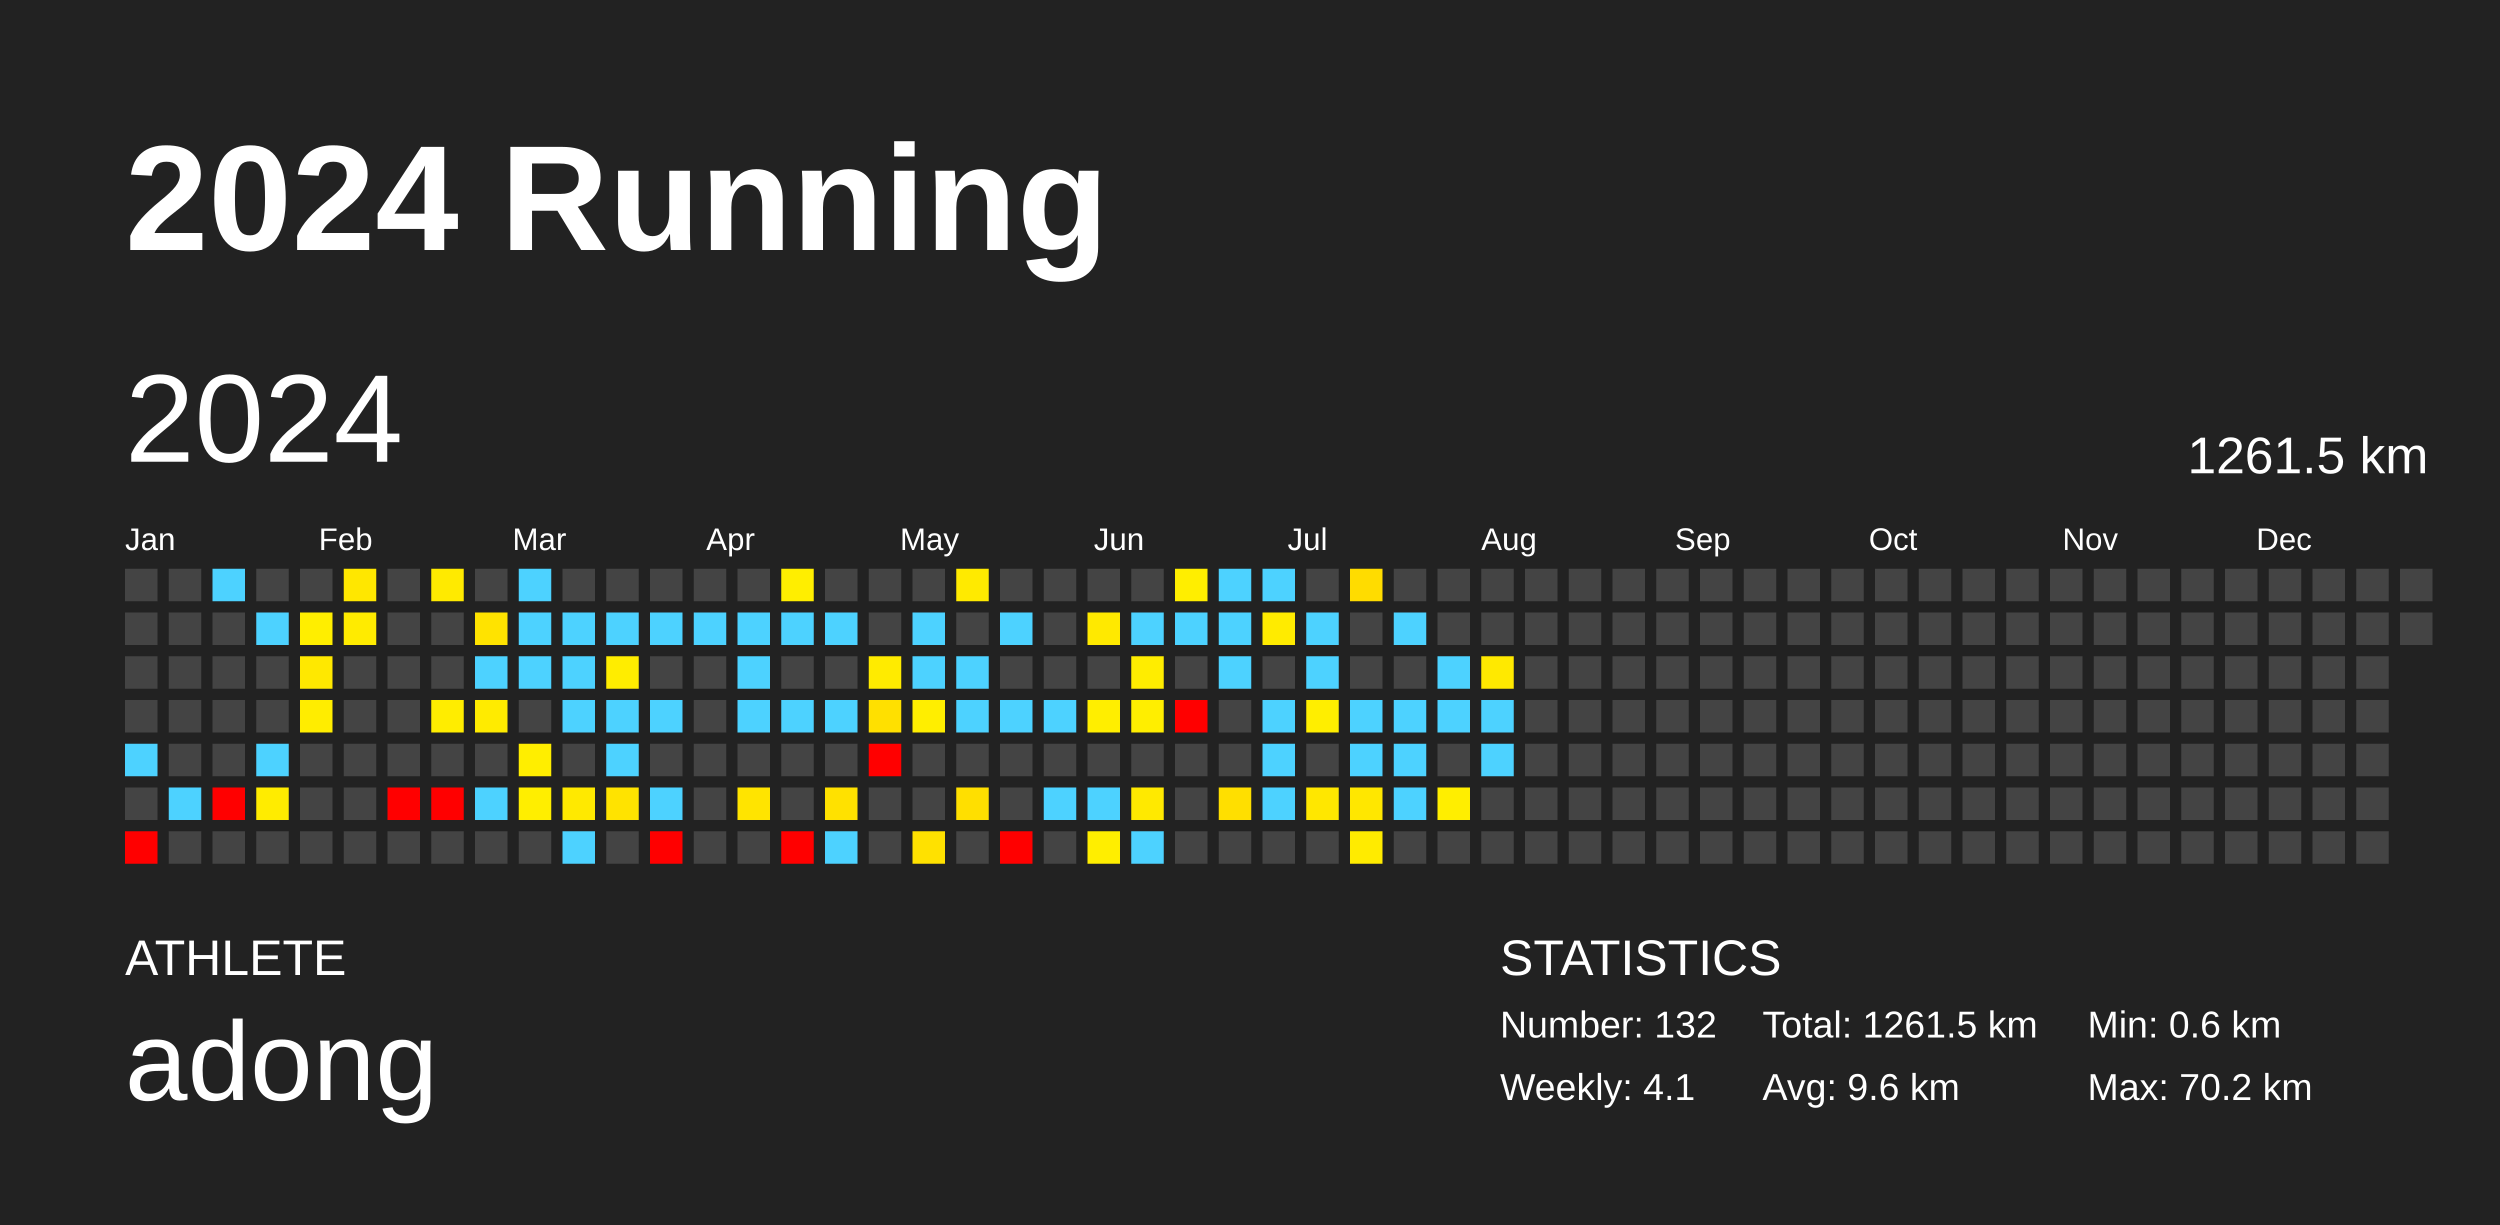
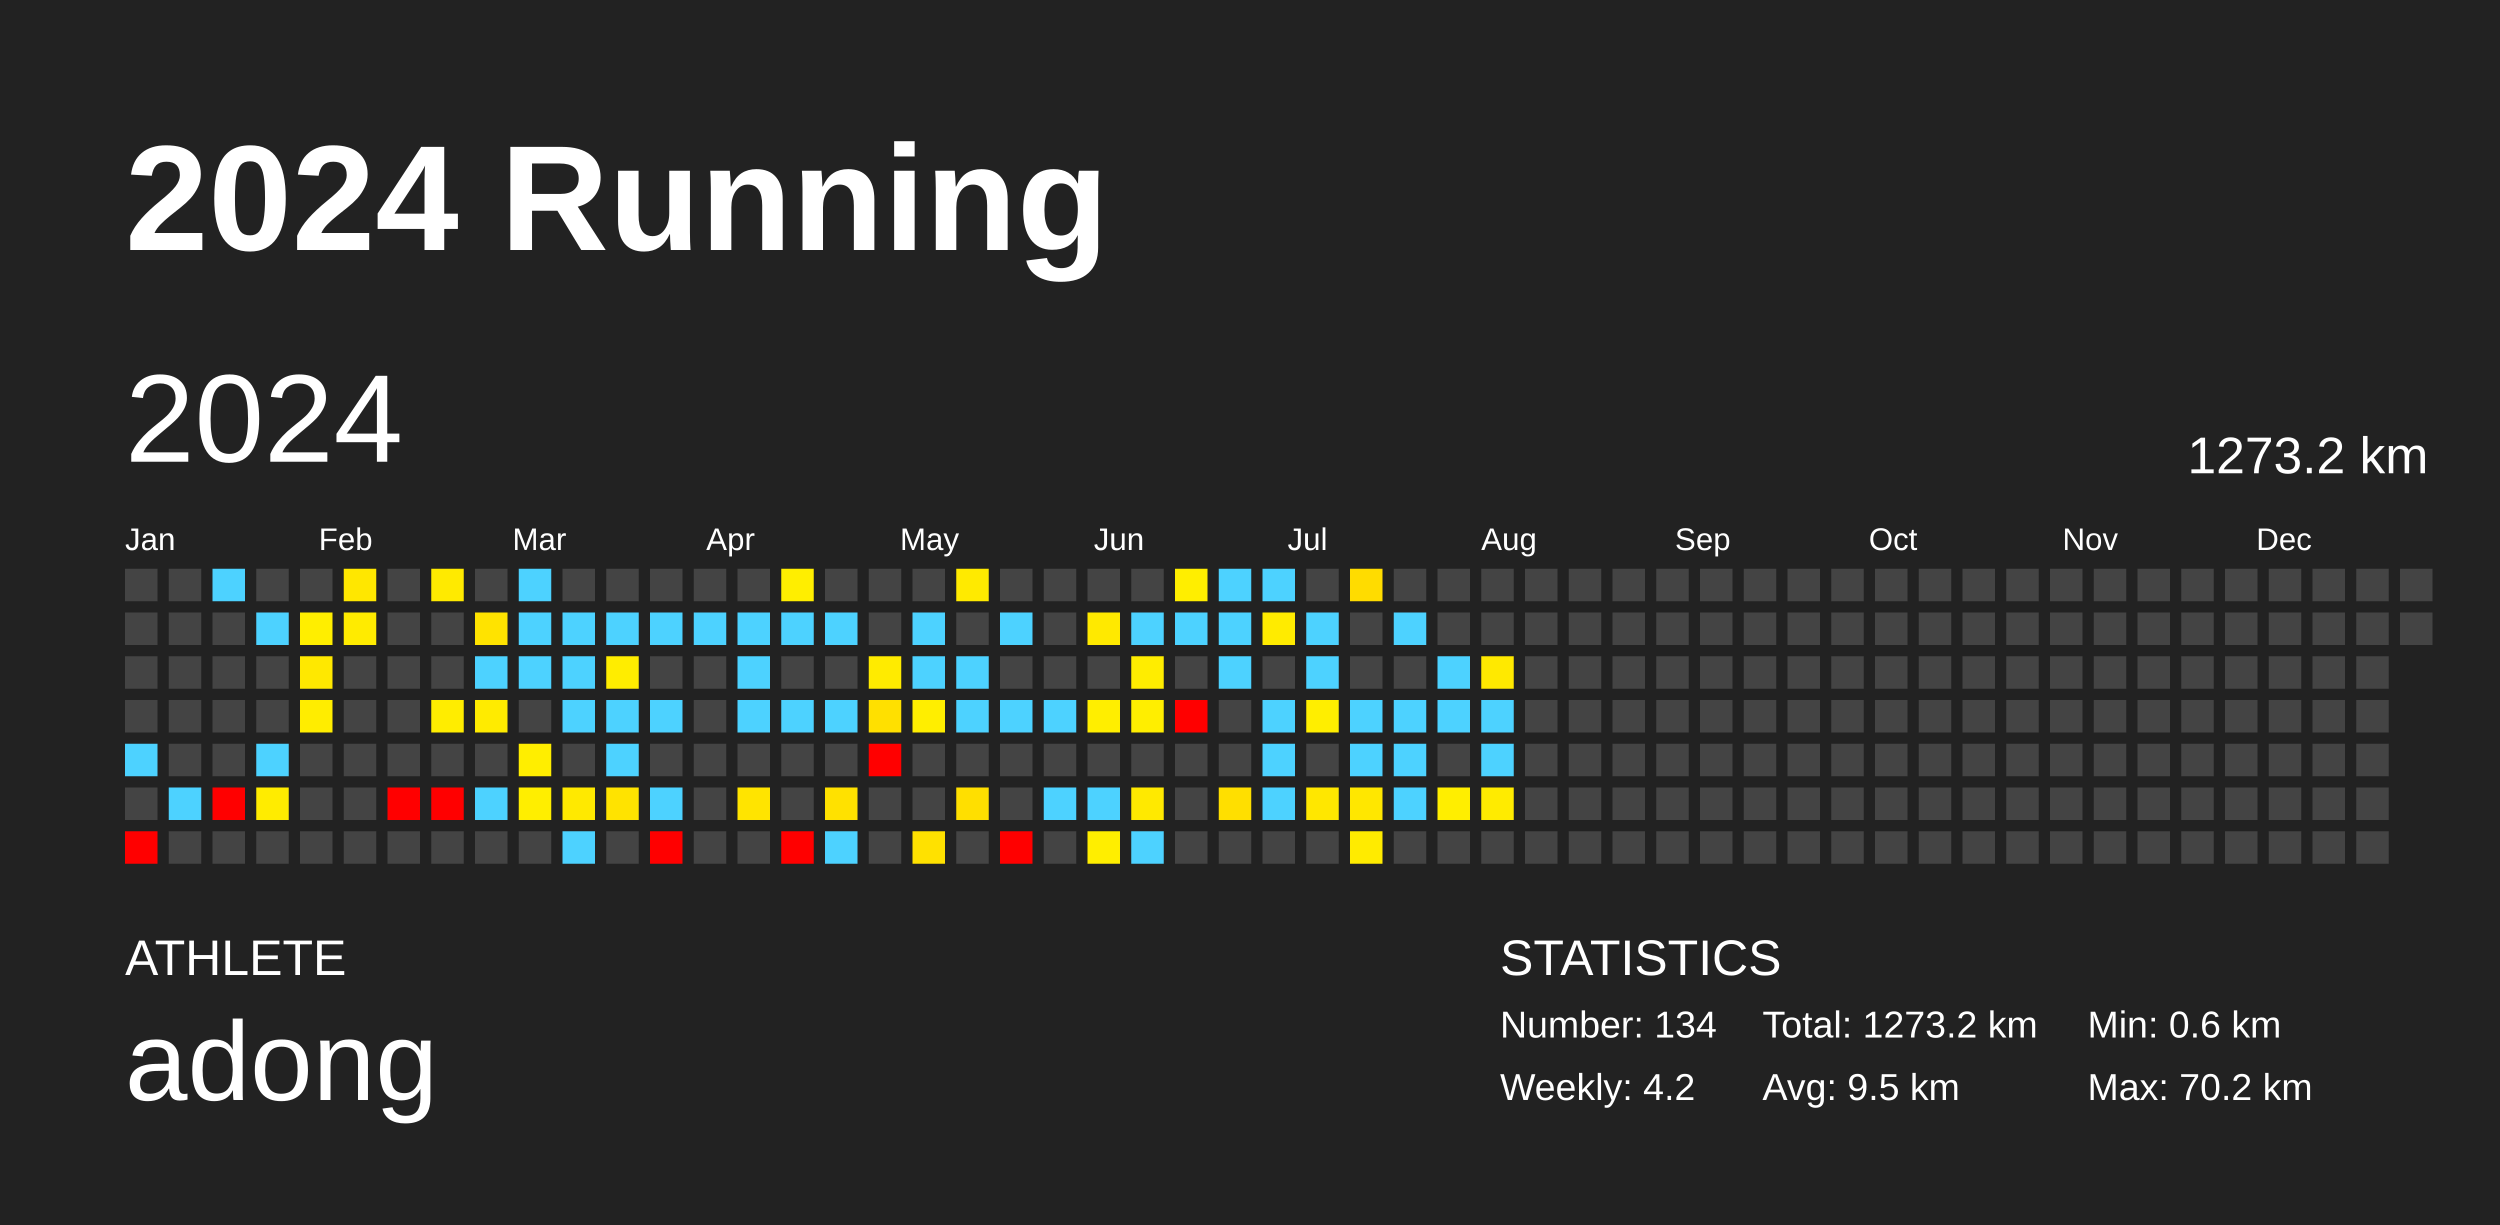
<svg xmlns="http://www.w3.org/2000/svg" baseProfile="full" height="98mm" version="1.1" viewBox="0,0,200,98" width="200mm">
  <defs />
  <rect fill="#222222" height="98" width="200" x="0" y="0" />
  <text fill="#FFFFFF" style="font-size:12px; font-family:Arial; font-weight:bold;" x="10" y="20">2024 Running</text>
  <text fill="#FFFFFF" style="font-size:4px; font-family:Arial" x="10" y="78">ATHLETE</text>
  <text fill="#FFFFFF" style="font-size:9px; font-family:Arial" x="10" y="88">adong</text>
  <text fill="#FFFFFF" style="font-size:4px; font-family:Arial" x="120" y="78">STATISTICS</text>
-   <text fill="#FFFFFF" style="font-size:3px; font-family:Arial" x="120" y="83">Number: 132</text>
-   <text fill="#FFFFFF" style="font-size:3px; font-family:Arial" x="120" y="88">Weekly: 4.1</text>
-   <text fill="#FFFFFF" style="font-size:3px; font-family:Arial" x="141" y="83">Total: 1261.5 km</text>
-   <text fill="#FFFFFF" style="font-size:3px; font-family:Arial" x="141" y="88">Avg: 9.6 km</text>
+   <text fill="#FFFFFF" style="font-size:3px; font-family:Arial" x="120" y="83">Number: 134</text>
+   <text fill="#FFFFFF" style="font-size:3px; font-family:Arial" x="120" y="88">Weekly: 4.2</text>
+   <text fill="#FFFFFF" style="font-size:3px; font-family:Arial" x="141" y="83">Total: 1273.2 km</text>
+   <text fill="#FFFFFF" style="font-size:3px; font-family:Arial" x="141" y="88">Avg: 9.5 km</text>
  <text fill="#FFFFFF" style="font-size:3px; font-family:Arial" x="167" y="83">Min: 0.6 km</text>
  <text fill="#FFFFFF" style="font-size:3px; font-family:Arial" x="167" y="88">Max: 70.2 km</text>
  <text dominant-baseline="hanging" fill="#FFFFFF" style="font-size:10.0px; font-family:Arial;" x="10" y="30">2024</text>
-   <text dominant-baseline="hanging" fill="#FFFFFF" style="font-size:4.125px; font-family:Arial;" x="175" y="35">1261.5 km</text>
+   <text dominant-baseline="hanging" fill="#FFFFFF" style="font-size:4.125px; font-family:Arial;" x="175" y="35">1273.2 km</text>
  <text fill="#FFFFFF" style="font-size:2.5px; font-family:Arial" x="10.0" y="44">Jan</text>
  <text fill="#FFFFFF" style="font-size:2.5px; font-family:Arial" x="25.5" y="44">Feb</text>
  <text fill="#FFFFFF" style="font-size:2.5px; font-family:Arial" x="41.0" y="44">Mar</text>
  <text fill="#FFFFFF" style="font-size:2.5px; font-family:Arial" x="56.5" y="44">Apr</text>
  <text fill="#FFFFFF" style="font-size:2.5px; font-family:Arial" x="72.0" y="44">May</text>
  <text fill="#FFFFFF" style="font-size:2.5px; font-family:Arial" x="87.5" y="44">Jun</text>
  <text fill="#FFFFFF" style="font-size:2.5px; font-family:Arial" x="103.0" y="44">Jul</text>
  <text fill="#FFFFFF" style="font-size:2.5px; font-family:Arial" x="118.5" y="44">Aug</text>
  <text fill="#FFFFFF" style="font-size:2.5px; font-family:Arial" x="134.0" y="44">Sep</text>
  <text fill="#FFFFFF" style="font-size:2.5px; font-family:Arial" x="149.5" y="44">Oct</text>
  <text fill="#FFFFFF" style="font-size:2.5px; font-family:Arial" x="165.0" y="44">Nov</text>
  <text fill="#FFFFFF" style="font-size:2.5px; font-family:Arial" x="180.5" y="44">Dec</text>
  <rect fill="#444444" height="2.6" width="2.6" x="10.0" y="45.5" />
  <rect fill="#444444" height="2.6" width="2.6" x="10.0" y="49.0" />
  <rect fill="#444444" height="2.6" width="2.6" x="10.0" y="52.5" />
  <rect fill="#444444" height="2.6" width="2.6" x="10.0" y="56.0" />
  <rect fill="#4dd2ff" height="2.6" width="2.6" x="10.0" y="59.5" />
  <rect fill="#444444" height="2.6" width="2.6" x="10.0" y="63.0" />
  <rect fill="red" height="2.6" width="2.6" x="10.0" y="66.5" />
  <rect fill="#444444" height="2.6" width="2.6" x="13.5" y="45.5" />
  <rect fill="#444444" height="2.6" width="2.6" x="13.5" y="49.0" />
  <rect fill="#444444" height="2.6" width="2.6" x="13.5" y="52.5" />
  <rect fill="#444444" height="2.6" width="2.6" x="13.5" y="56.0" />
  <rect fill="#444444" height="2.6" width="2.6" x="13.5" y="59.5" />
  <rect fill="#4dd2ff" height="2.6" width="2.6" x="13.5" y="63.0" />
  <rect fill="#444444" height="2.6" width="2.6" x="13.5" y="66.5" />
  <rect fill="#4dd2ff" height="2.6" width="2.6" x="17.0" y="45.5" />
  <rect fill="#444444" height="2.6" width="2.6" x="17.0" y="49.0" />
  <rect fill="#444444" height="2.6" width="2.6" x="17.0" y="52.5" />
  <rect fill="#444444" height="2.6" width="2.6" x="17.0" y="56.0" />
  <rect fill="#444444" height="2.6" width="2.6" x="17.0" y="59.5" />
  <rect fill="red" height="2.6" width="2.6" x="17.0" y="63.0" />
  <rect fill="#444444" height="2.6" width="2.6" x="17.0" y="66.5" />
  <rect fill="#444444" height="2.6" width="2.6" x="20.5" y="45.5" />
  <rect fill="#4dd2ff" height="2.6" width="2.6" x="20.5" y="49.0" />
  <rect fill="#444444" height="2.6" width="2.6" x="20.5" y="52.5" />
  <rect fill="#444444" height="2.6" width="2.6" x="20.5" y="56.0" />
  <rect fill="#4dd2ff" height="2.6" width="2.6" x="20.5" y="59.5" />
  <rect fill="#ffec00" height="2.6" width="2.6" x="20.5" y="63.0" />
  <rect fill="#444444" height="2.6" width="2.6" x="20.5" y="66.5" />
  <rect fill="#444444" height="2.6" width="2.6" x="24.0" y="45.5" />
  <rect fill="#ffee00" height="2.6" width="2.6" x="24.0" y="49.0" />
  <rect fill="#ffe800" height="2.6" width="2.6" x="24.0" y="52.5" />
  <rect fill="#ffed00" height="2.6" width="2.6" x="24.0" y="56.0" />
  <rect fill="#444444" height="2.6" width="2.6" x="24.0" y="59.5" />
  <rect fill="#444444" height="2.6" width="2.6" x="24.0" y="63.0" />
  <rect fill="#444444" height="2.6" width="2.6" x="24.0" y="66.5" />
  <rect fill="#ffe700" height="2.6" width="2.6" x="27.5" y="45.5" />
  <rect fill="#ffeb00" height="2.6" width="2.6" x="27.5" y="49.0" />
  <rect fill="#444444" height="2.6" width="2.6" x="27.5" y="52.5" />
  <rect fill="#444444" height="2.6" width="2.6" x="27.5" y="56.0" />
  <rect fill="#444444" height="2.6" width="2.6" x="27.5" y="59.5" />
  <rect fill="#444444" height="2.6" width="2.6" x="27.5" y="63.0" />
  <rect fill="#444444" height="2.6" width="2.6" x="27.5" y="66.5" />
  <rect fill="#444444" height="2.6" width="2.6" x="31.0" y="45.5" />
  <rect fill="#444444" height="2.6" width="2.6" x="31.0" y="49.0" />
  <rect fill="#444444" height="2.6" width="2.6" x="31.0" y="52.5" />
  <rect fill="#444444" height="2.6" width="2.6" x="31.0" y="56.0" />
  <rect fill="#444444" height="2.6" width="2.6" x="31.0" y="59.5" />
  <rect fill="red" height="2.6" width="2.6" x="31.0" y="63.0" />
  <rect fill="#444444" height="2.6" width="2.6" x="31.0" y="66.5" />
  <rect fill="#ffea00" height="2.6" width="2.6" x="34.5" y="45.5" />
  <rect fill="#444444" height="2.6" width="2.6" x="34.5" y="49.0" />
  <rect fill="#444444" height="2.6" width="2.6" x="34.5" y="52.5" />
  <rect fill="#ffed00" height="2.6" width="2.6" x="34.5" y="56.0" />
  <rect fill="#444444" height="2.6" width="2.6" x="34.5" y="59.5" />
  <rect fill="red" height="2.6" width="2.6" x="34.5" y="63.0" />
  <rect fill="#444444" height="2.6" width="2.6" x="34.5" y="66.5" />
  <rect fill="#444444" height="2.6" width="2.6" x="38.0" y="45.5" />
  <rect fill="#ffe300" height="2.6" width="2.6" x="38.0" y="49.0" />
  <rect fill="#4dd2ff" height="2.6" width="2.6" x="38.0" y="52.5" />
  <rect fill="#ffeb00" height="2.6" width="2.6" x="38.0" y="56.0" />
  <rect fill="#444444" height="2.6" width="2.6" x="38.0" y="59.5" />
  <rect fill="#4dd2ff" height="2.6" width="2.6" x="38.0" y="63.0" />
  <rect fill="#444444" height="2.6" width="2.6" x="38.0" y="66.5" />
  <rect fill="#4dd2ff" height="2.6" width="2.6" x="41.5" y="45.5" />
  <rect fill="#4dd2ff" height="2.6" width="2.6" x="41.5" y="49.0" />
  <rect fill="#4dd2ff" height="2.6" width="2.6" x="41.5" y="52.5" />
  <rect fill="#444444" height="2.6" width="2.6" x="41.5" y="56.0" />
  <rect fill="#ffee00" height="2.6" width="2.6" x="41.5" y="59.5" />
  <rect fill="#ffee00" height="2.6" width="2.6" x="41.5" y="63.0" />
  <rect fill="#444444" height="2.6" width="2.6" x="41.5" y="66.5" />
  <rect fill="#444444" height="2.6" width="2.6" x="45.0" y="45.5" />
  <rect fill="#4dd2ff" height="2.6" width="2.6" x="45.0" y="49.0" />
  <rect fill="#4dd2ff" height="2.6" width="2.6" x="45.0" y="52.5" />
  <rect fill="#4dd2ff" height="2.6" width="2.6" x="45.0" y="56.0" />
  <rect fill="#444444" height="2.6" width="2.6" x="45.0" y="59.5" />
  <rect fill="#ffe900" height="2.6" width="2.6" x="45.0" y="63.0" />
  <rect fill="#4dd2ff" height="2.6" width="2.6" x="45.0" y="66.5" />
  <rect fill="#444444" height="2.6" width="2.6" x="48.5" y="45.5" />
  <rect fill="#4dd2ff" height="2.6" width="2.6" x="48.5" y="49.0" />
  <rect fill="#ffed00" height="2.6" width="2.6" x="48.5" y="52.5" />
  <rect fill="#4dd2ff" height="2.6" width="2.6" x="48.5" y="56.0" />
  <rect fill="#4dd2ff" height="2.6" width="2.6" x="48.5" y="59.5" />
  <rect fill="#ffe300" height="2.6" width="2.6" x="48.5" y="63.0" />
  <rect fill="#444444" height="2.6" width="2.6" x="48.5" y="66.5" />
  <rect fill="#444444" height="2.6" width="2.6" x="52.0" y="45.5" />
  <rect fill="#4dd2ff" height="2.6" width="2.6" x="52.0" y="49.0" />
  <rect fill="#444444" height="2.6" width="2.6" x="52.0" y="52.5" />
  <rect fill="#4dd2ff" height="2.6" width="2.6" x="52.0" y="56.0" />
  <rect fill="#444444" height="2.6" width="2.6" x="52.0" y="59.5" />
  <rect fill="#4dd2ff" height="2.6" width="2.6" x="52.0" y="63.0" />
  <rect fill="red" height="2.6" width="2.6" x="52.0" y="66.5" />
  <rect fill="#444444" height="2.6" width="2.6" x="55.5" y="45.5" />
  <rect fill="#4dd2ff" height="2.6" width="2.6" x="55.5" y="49.0" />
  <rect fill="#444444" height="2.6" width="2.6" x="55.5" y="52.5" />
  <rect fill="#444444" height="2.6" width="2.6" x="55.5" y="56.0" />
  <rect fill="#444444" height="2.6" width="2.6" x="55.5" y="59.5" />
  <rect fill="#444444" height="2.6" width="2.6" x="55.5" y="63.0" />
  <rect fill="#444444" height="2.6" width="2.6" x="55.5" y="66.5" />
  <rect fill="#444444" height="2.6" width="2.6" x="59.0" y="45.5" />
  <rect fill="#4dd2ff" height="2.6" width="2.6" x="59.0" y="49.0" />
  <rect fill="#4dd2ff" height="2.6" width="2.6" x="59.0" y="52.5" />
  <rect fill="#4dd2ff" height="2.6" width="2.6" x="59.0" y="56.0" />
  <rect fill="#444444" height="2.6" width="2.6" x="59.0" y="59.5" />
  <rect fill="#ffe400" height="2.6" width="2.6" x="59.0" y="63.0" />
  <rect fill="#444444" height="2.6" width="2.6" x="59.0" y="66.5" />
  <rect fill="#ffee00" height="2.6" width="2.6" x="62.5" y="45.5" />
  <rect fill="#4dd2ff" height="2.6" width="2.6" x="62.5" y="49.0" />
  <rect fill="#444444" height="2.6" width="2.6" x="62.5" y="52.5" />
  <rect fill="#4dd2ff" height="2.6" width="2.6" x="62.5" y="56.0" />
  <rect fill="#444444" height="2.6" width="2.6" x="62.5" y="59.5" />
  <rect fill="#444444" height="2.6" width="2.6" x="62.5" y="63.0" />
  <rect fill="red" height="2.6" width="2.6" x="62.5" y="66.5" />
  <rect fill="#444444" height="2.6" width="2.6" x="66.0" y="45.5" />
  <rect fill="#4dd2ff" height="2.6" width="2.6" x="66.0" y="49.0" />
  <rect fill="#444444" height="2.6" width="2.6" x="66.0" y="52.5" />
  <rect fill="#4dd2ff" height="2.6" width="2.6" x="66.0" y="56.0" />
  <rect fill="#444444" height="2.6" width="2.6" x="66.0" y="59.5" />
  <rect fill="#ffe100" height="2.6" width="2.6" x="66.0" y="63.0" />
  <rect fill="#4dd2ff" height="2.6" width="2.6" x="66.0" y="66.5" />
  <rect fill="#444444" height="2.6" width="2.6" x="69.5" y="45.5" />
  <rect fill="#444444" height="2.6" width="2.6" x="69.5" y="49.0" />
  <rect fill="#ffeb00" height="2.6" width="2.6" x="69.5" y="52.5" />
  <rect fill="#ffe000" height="2.6" width="2.6" x="69.5" y="56.0" />
  <rect fill="red" height="2.6" width="2.6" x="69.5" y="59.5" />
  <rect fill="#444444" height="2.6" width="2.6" x="69.5" y="63.0" />
  <rect fill="#444444" height="2.6" width="2.6" x="69.5" y="66.5" />
  <rect fill="#444444" height="2.6" width="2.6" x="73.0" y="45.5" />
  <rect fill="#4dd2ff" height="2.6" width="2.6" x="73.0" y="49.0" />
  <rect fill="#4dd2ff" height="2.6" width="2.6" x="73.0" y="52.5" />
  <rect fill="#ffee00" height="2.6" width="2.6" x="73.0" y="56.0" />
  <rect fill="#444444" height="2.6" width="2.6" x="73.0" y="59.5" />
  <rect fill="#444444" height="2.6" width="2.6" x="73.0" y="63.0" />
  <rect fill="#ffe100" height="2.6" width="2.6" x="73.0" y="66.5" />
  <rect fill="#ffea00" height="2.6" width="2.6" x="76.5" y="45.5" />
  <rect fill="#444444" height="2.6" width="2.6" x="76.5" y="49.0" />
  <rect fill="#4dd2ff" height="2.6" width="2.6" x="76.5" y="52.5" />
  <rect fill="#4dd2ff" height="2.6" width="2.6" x="76.5" y="56.0" />
  <rect fill="#444444" height="2.6" width="2.6" x="76.5" y="59.5" />
  <rect fill="#ffdf00" height="2.6" width="2.6" x="76.5" y="63.0" />
  <rect fill="#444444" height="2.6" width="2.6" x="76.5" y="66.5" />
  <rect fill="#444444" height="2.6" width="2.6" x="80.0" y="45.5" />
  <rect fill="#4dd2ff" height="2.6" width="2.6" x="80.0" y="49.0" />
  <rect fill="#444444" height="2.6" width="2.6" x="80.0" y="52.5" />
  <rect fill="#4dd2ff" height="2.6" width="2.6" x="80.0" y="56.0" />
  <rect fill="#444444" height="2.6" width="2.6" x="80.0" y="59.5" />
  <rect fill="#444444" height="2.6" width="2.6" x="80.0" y="63.0" />
  <rect fill="red" height="2.6" width="2.6" x="80.0" y="66.5" />
  <rect fill="#444444" height="2.6" width="2.6" x="83.5" y="45.5" />
  <rect fill="#444444" height="2.6" width="2.6" x="83.5" y="49.0" />
  <rect fill="#444444" height="2.6" width="2.6" x="83.5" y="52.5" />
  <rect fill="#4dd2ff" height="2.6" width="2.6" x="83.5" y="56.0" />
  <rect fill="#444444" height="2.6" width="2.6" x="83.5" y="59.5" />
  <rect fill="#4dd2ff" height="2.6" width="2.6" x="83.5" y="63.0" />
  <rect fill="#444444" height="2.6" width="2.6" x="83.5" y="66.5" />
  <rect fill="#444444" height="2.6" width="2.6" x="87.0" y="45.5" />
  <rect fill="#ffe900" height="2.6" width="2.6" x="87.0" y="49.0" />
  <rect fill="#444444" height="2.6" width="2.6" x="87.0" y="52.5" />
  <rect fill="#ffee00" height="2.6" width="2.6" x="87.0" y="56.0" />
  <rect fill="#444444" height="2.6" width="2.6" x="87.0" y="59.5" />
  <rect fill="#4dd2ff" height="2.6" width="2.6" x="87.0" y="63.0" />
  <rect fill="#ffee00" height="2.6" width="2.6" x="87.0" y="66.5" />
  <rect fill="#444444" height="2.6" width="2.6" x="90.5" y="45.5" />
  <rect fill="#4dd2ff" height="2.6" width="2.6" x="90.5" y="49.0" />
  <rect fill="#ffed00" height="2.6" width="2.6" x="90.5" y="52.5" />
  <rect fill="#ffee00" height="2.6" width="2.6" x="90.5" y="56.0" />
  <rect fill="#444444" height="2.6" width="2.6" x="90.5" y="59.5" />
  <rect fill="#ffe900" height="2.6" width="2.6" x="90.5" y="63.0" />
  <rect fill="#4dd2ff" height="2.6" width="2.6" x="90.5" y="66.5" />
  <rect fill="#ffee00" height="2.6" width="2.6" x="94.0" y="45.5" />
  <rect fill="#4dd2ff" height="2.6" width="2.6" x="94.0" y="49.0" />
  <rect fill="#444444" height="2.6" width="2.6" x="94.0" y="52.5" />
  <rect fill="red" height="2.6" width="2.6" x="94.0" y="56.0" />
  <rect fill="#444444" height="2.6" width="2.6" x="94.0" y="59.5" />
  <rect fill="#444444" height="2.6" width="2.6" x="94.0" y="63.0" />
  <rect fill="#444444" height="2.6" width="2.6" x="94.0" y="66.5" />
  <rect fill="#4dd2ff" height="2.6" width="2.6" x="97.5" y="45.5" />
  <rect fill="#4dd2ff" height="2.6" width="2.6" x="97.5" y="49.0" />
  <rect fill="#4dd2ff" height="2.6" width="2.6" x="97.5" y="52.5" />
  <rect fill="#444444" height="2.6" width="2.6" x="97.5" y="56.0" />
  <rect fill="#444444" height="2.6" width="2.6" x="97.5" y="59.5" />
  <rect fill="#ffdf00" height="2.6" width="2.6" x="97.5" y="63.0" />
  <rect fill="#444444" height="2.6" width="2.6" x="97.5" y="66.5" />
  <rect fill="#4dd2ff" height="2.6" width="2.6" x="101.0" y="45.5" />
  <rect fill="#ffeb00" height="2.6" width="2.6" x="101.0" y="49.0" />
  <rect fill="#444444" height="2.6" width="2.6" x="101.0" y="52.5" />
  <rect fill="#4dd2ff" height="2.6" width="2.6" x="101.0" y="56.0" />
  <rect fill="#4dd2ff" height="2.6" width="2.6" x="101.0" y="59.5" />
  <rect fill="#4dd2ff" height="2.6" width="2.6" x="101.0" y="63.0" />
  <rect fill="#444444" height="2.6" width="2.6" x="101.0" y="66.5" />
  <rect fill="#444444" height="2.6" width="2.6" x="104.5" y="45.5" />
  <rect fill="#4dd2ff" height="2.6" width="2.6" x="104.5" y="49.0" />
  <rect fill="#4dd2ff" height="2.6" width="2.6" x="104.5" y="52.5" />
  <rect fill="#ffee00" height="2.6" width="2.6" x="104.5" y="56.0" />
  <rect fill="#444444" height="2.6" width="2.6" x="104.5" y="59.5" />
  <rect fill="#ffe700" height="2.6" width="2.6" x="104.5" y="63.0" />
  <rect fill="#444444" height="2.6" width="2.6" x="104.5" y="66.5" />
  <rect fill="#ffdc00" height="2.6" width="2.6" x="108.0" y="45.5" />
  <rect fill="#444444" height="2.6" width="2.6" x="108.0" y="49.0" />
  <rect fill="#444444" height="2.6" width="2.6" x="108.0" y="52.5" />
  <rect fill="#4dd2ff" height="2.6" width="2.6" x="108.0" y="56.0" />
  <rect fill="#4dd2ff" height="2.6" width="2.6" x="108.0" y="59.5" />
  <rect fill="#ffe700" height="2.6" width="2.6" x="108.0" y="63.0" />
  <rect fill="#ffeb00" height="2.6" width="2.6" x="108.0" y="66.5" />
  <rect fill="#444444" height="2.6" width="2.6" x="111.5" y="45.5" />
  <rect fill="#4dd2ff" height="2.6" width="2.6" x="111.5" y="49.0" />
  <rect fill="#444444" height="2.6" width="2.6" x="111.5" y="52.5" />
  <rect fill="#4dd2ff" height="2.6" width="2.6" x="111.5" y="56.0" />
  <rect fill="#4dd2ff" height="2.6" width="2.6" x="111.5" y="59.5" />
  <rect fill="#4dd2ff" height="2.6" width="2.6" x="111.5" y="63.0" />
  <rect fill="#444444" height="2.6" width="2.6" x="111.5" y="66.5" />
  <rect fill="#444444" height="2.6" width="2.6" x="115.0" y="45.5" />
  <rect fill="#444444" height="2.6" width="2.6" x="115.0" y="49.0" />
  <rect fill="#4dd2ff" height="2.6" width="2.6" x="115.0" y="52.5" />
  <rect fill="#4dd2ff" height="2.6" width="2.6" x="115.0" y="56.0" />
  <rect fill="#444444" height="2.6" width="2.6" x="115.0" y="59.5" />
  <rect fill="#ffee00" height="2.6" width="2.6" x="115.0" y="63.0" />
  <rect fill="#444444" height="2.6" width="2.6" x="115.0" y="66.5" />
  <rect fill="#444444" height="2.6" width="2.6" x="118.5" y="45.5" />
  <rect fill="#444444" height="2.6" width="2.6" x="118.5" y="49.0" />
  <rect fill="#ffe900" height="2.6" width="2.6" x="118.5" y="52.5" />
  <rect fill="#4dd2ff" height="2.6" width="2.6" x="118.5" y="56.0" />
  <rect fill="#4dd2ff" height="2.6" width="2.6" x="118.5" y="59.5" />
-   <rect fill="#444444" height="2.6" width="2.6" x="118.5" y="63.0" />
+   <rect fill="#ffeb00" height="2.6" width="2.6" x="118.5" y="63.0" />
  <rect fill="#444444" height="2.6" width="2.6" x="118.5" y="66.5" />
  <rect fill="#444444" height="2.6" width="2.6" x="122.0" y="45.5" />
  <rect fill="#444444" height="2.6" width="2.6" x="122.0" y="49.0" />
  <rect fill="#444444" height="2.6" width="2.6" x="122.0" y="52.5" />
  <rect fill="#444444" height="2.6" width="2.6" x="122.0" y="56.0" />
  <rect fill="#444444" height="2.6" width="2.6" x="122.0" y="59.5" />
  <rect fill="#444444" height="2.6" width="2.6" x="122.0" y="63.0" />
  <rect fill="#444444" height="2.6" width="2.6" x="122.0" y="66.5" />
  <rect fill="#444444" height="2.6" width="2.6" x="125.5" y="45.5" />
  <rect fill="#444444" height="2.6" width="2.6" x="125.5" y="49.0" />
  <rect fill="#444444" height="2.6" width="2.6" x="125.5" y="52.5" />
  <rect fill="#444444" height="2.6" width="2.6" x="125.5" y="56.0" />
  <rect fill="#444444" height="2.6" width="2.6" x="125.5" y="59.5" />
  <rect fill="#444444" height="2.6" width="2.6" x="125.5" y="63.0" />
  <rect fill="#444444" height="2.6" width="2.6" x="125.5" y="66.5" />
  <rect fill="#444444" height="2.6" width="2.6" x="129.0" y="45.5" />
  <rect fill="#444444" height="2.6" width="2.6" x="129.0" y="49.0" />
  <rect fill="#444444" height="2.6" width="2.6" x="129.0" y="52.5" />
  <rect fill="#444444" height="2.6" width="2.6" x="129.0" y="56.0" />
  <rect fill="#444444" height="2.6" width="2.6" x="129.0" y="59.5" />
  <rect fill="#444444" height="2.6" width="2.6" x="129.0" y="63.0" />
  <rect fill="#444444" height="2.6" width="2.6" x="129.0" y="66.5" />
  <rect fill="#444444" height="2.6" width="2.6" x="132.5" y="45.5" />
  <rect fill="#444444" height="2.6" width="2.6" x="132.5" y="49.0" />
  <rect fill="#444444" height="2.6" width="2.6" x="132.5" y="52.5" />
  <rect fill="#444444" height="2.6" width="2.6" x="132.5" y="56.0" />
  <rect fill="#444444" height="2.6" width="2.6" x="132.5" y="59.5" />
  <rect fill="#444444" height="2.6" width="2.6" x="132.5" y="63.0" />
  <rect fill="#444444" height="2.6" width="2.6" x="132.5" y="66.5" />
  <rect fill="#444444" height="2.6" width="2.6" x="136.0" y="45.5" />
  <rect fill="#444444" height="2.6" width="2.6" x="136.0" y="49.0" />
  <rect fill="#444444" height="2.6" width="2.6" x="136.0" y="52.5" />
  <rect fill="#444444" height="2.6" width="2.6" x="136.0" y="56.0" />
  <rect fill="#444444" height="2.6" width="2.6" x="136.0" y="59.5" />
  <rect fill="#444444" height="2.6" width="2.6" x="136.0" y="63.0" />
  <rect fill="#444444" height="2.6" width="2.6" x="136.0" y="66.5" />
  <rect fill="#444444" height="2.6" width="2.6" x="139.5" y="45.5" />
  <rect fill="#444444" height="2.6" width="2.6" x="139.5" y="49.0" />
  <rect fill="#444444" height="2.6" width="2.6" x="139.5" y="52.5" />
  <rect fill="#444444" height="2.6" width="2.6" x="139.5" y="56.0" />
  <rect fill="#444444" height="2.6" width="2.6" x="139.5" y="59.5" />
  <rect fill="#444444" height="2.6" width="2.6" x="139.5" y="63.0" />
  <rect fill="#444444" height="2.6" width="2.6" x="139.5" y="66.5" />
  <rect fill="#444444" height="2.6" width="2.6" x="143.0" y="45.5" />
  <rect fill="#444444" height="2.6" width="2.6" x="143.0" y="49.0" />
  <rect fill="#444444" height="2.6" width="2.6" x="143.0" y="52.5" />
  <rect fill="#444444" height="2.6" width="2.6" x="143.0" y="56.0" />
  <rect fill="#444444" height="2.6" width="2.6" x="143.0" y="59.5" />
  <rect fill="#444444" height="2.6" width="2.6" x="143.0" y="63.0" />
  <rect fill="#444444" height="2.6" width="2.6" x="143.0" y="66.5" />
  <rect fill="#444444" height="2.6" width="2.6" x="146.5" y="45.5" />
  <rect fill="#444444" height="2.6" width="2.6" x="146.5" y="49.0" />
  <rect fill="#444444" height="2.6" width="2.6" x="146.5" y="52.5" />
  <rect fill="#444444" height="2.6" width="2.6" x="146.5" y="56.0" />
  <rect fill="#444444" height="2.6" width="2.6" x="146.5" y="59.5" />
  <rect fill="#444444" height="2.6" width="2.6" x="146.5" y="63.0" />
  <rect fill="#444444" height="2.6" width="2.6" x="146.5" y="66.5" />
  <rect fill="#444444" height="2.6" width="2.6" x="150.0" y="45.5" />
  <rect fill="#444444" height="2.6" width="2.6" x="150.0" y="49.0" />
  <rect fill="#444444" height="2.6" width="2.6" x="150.0" y="52.5" />
  <rect fill="#444444" height="2.6" width="2.6" x="150.0" y="56.0" />
  <rect fill="#444444" height="2.6" width="2.6" x="150.0" y="59.5" />
  <rect fill="#444444" height="2.6" width="2.6" x="150.0" y="63.0" />
  <rect fill="#444444" height="2.6" width="2.6" x="150.0" y="66.5" />
  <rect fill="#444444" height="2.6" width="2.6" x="153.5" y="45.5" />
  <rect fill="#444444" height="2.6" width="2.6" x="153.5" y="49.0" />
  <rect fill="#444444" height="2.6" width="2.6" x="153.5" y="52.5" />
  <rect fill="#444444" height="2.6" width="2.6" x="153.5" y="56.0" />
  <rect fill="#444444" height="2.6" width="2.6" x="153.5" y="59.5" />
  <rect fill="#444444" height="2.6" width="2.6" x="153.5" y="63.0" />
  <rect fill="#444444" height="2.6" width="2.6" x="153.5" y="66.5" />
  <rect fill="#444444" height="2.6" width="2.6" x="157.0" y="45.5" />
  <rect fill="#444444" height="2.6" width="2.6" x="157.0" y="49.0" />
  <rect fill="#444444" height="2.6" width="2.6" x="157.0" y="52.5" />
  <rect fill="#444444" height="2.6" width="2.6" x="157.0" y="56.0" />
  <rect fill="#444444" height="2.6" width="2.6" x="157.0" y="59.5" />
  <rect fill="#444444" height="2.6" width="2.6" x="157.0" y="63.0" />
  <rect fill="#444444" height="2.6" width="2.6" x="157.0" y="66.5" />
  <rect fill="#444444" height="2.6" width="2.6" x="160.5" y="45.5" />
  <rect fill="#444444" height="2.6" width="2.6" x="160.5" y="49.0" />
  <rect fill="#444444" height="2.6" width="2.6" x="160.5" y="52.5" />
  <rect fill="#444444" height="2.6" width="2.6" x="160.5" y="56.0" />
  <rect fill="#444444" height="2.6" width="2.6" x="160.5" y="59.5" />
  <rect fill="#444444" height="2.6" width="2.6" x="160.5" y="63.0" />
  <rect fill="#444444" height="2.6" width="2.6" x="160.5" y="66.5" />
  <rect fill="#444444" height="2.6" width="2.6" x="164.0" y="45.5" />
  <rect fill="#444444" height="2.6" width="2.6" x="164.0" y="49.0" />
  <rect fill="#444444" height="2.6" width="2.6" x="164.0" y="52.5" />
  <rect fill="#444444" height="2.6" width="2.6" x="164.0" y="56.0" />
  <rect fill="#444444" height="2.6" width="2.6" x="164.0" y="59.5" />
  <rect fill="#444444" height="2.6" width="2.6" x="164.0" y="63.0" />
  <rect fill="#444444" height="2.6" width="2.6" x="164.0" y="66.5" />
  <rect fill="#444444" height="2.6" width="2.6" x="167.5" y="45.5" />
  <rect fill="#444444" height="2.6" width="2.6" x="167.5" y="49.0" />
  <rect fill="#444444" height="2.6" width="2.6" x="167.5" y="52.5" />
  <rect fill="#444444" height="2.6" width="2.6" x="167.5" y="56.0" />
  <rect fill="#444444" height="2.6" width="2.6" x="167.5" y="59.5" />
  <rect fill="#444444" height="2.6" width="2.6" x="167.5" y="63.0" />
  <rect fill="#444444" height="2.6" width="2.6" x="167.5" y="66.5" />
  <rect fill="#444444" height="2.6" width="2.6" x="171.0" y="45.5" />
  <rect fill="#444444" height="2.6" width="2.6" x="171.0" y="49.0" />
  <rect fill="#444444" height="2.6" width="2.6" x="171.0" y="52.5" />
  <rect fill="#444444" height="2.6" width="2.6" x="171.0" y="56.0" />
  <rect fill="#444444" height="2.6" width="2.6" x="171.0" y="59.5" />
  <rect fill="#444444" height="2.6" width="2.6" x="171.0" y="63.0" />
  <rect fill="#444444" height="2.6" width="2.6" x="171.0" y="66.5" />
  <rect fill="#444444" height="2.6" width="2.6" x="174.5" y="45.5" />
  <rect fill="#444444" height="2.6" width="2.6" x="174.5" y="49.0" />
  <rect fill="#444444" height="2.6" width="2.6" x="174.5" y="52.5" />
  <rect fill="#444444" height="2.6" width="2.6" x="174.5" y="56.0" />
  <rect fill="#444444" height="2.6" width="2.6" x="174.5" y="59.5" />
  <rect fill="#444444" height="2.6" width="2.6" x="174.5" y="63.0" />
  <rect fill="#444444" height="2.6" width="2.6" x="174.5" y="66.5" />
  <rect fill="#444444" height="2.6" width="2.6" x="178.0" y="45.5" />
  <rect fill="#444444" height="2.6" width="2.6" x="178.0" y="49.0" />
  <rect fill="#444444" height="2.6" width="2.6" x="178.0" y="52.5" />
  <rect fill="#444444" height="2.6" width="2.6" x="178.0" y="56.0" />
  <rect fill="#444444" height="2.6" width="2.6" x="178.0" y="59.5" />
  <rect fill="#444444" height="2.6" width="2.6" x="178.0" y="63.0" />
  <rect fill="#444444" height="2.6" width="2.6" x="178.0" y="66.5" />
  <rect fill="#444444" height="2.6" width="2.6" x="181.5" y="45.5" />
  <rect fill="#444444" height="2.6" width="2.6" x="181.5" y="49.0" />
  <rect fill="#444444" height="2.6" width="2.6" x="181.5" y="52.5" />
  <rect fill="#444444" height="2.6" width="2.6" x="181.5" y="56.0" />
  <rect fill="#444444" height="2.6" width="2.6" x="181.5" y="59.5" />
  <rect fill="#444444" height="2.6" width="2.6" x="181.5" y="63.0" />
  <rect fill="#444444" height="2.6" width="2.6" x="181.5" y="66.5" />
  <rect fill="#444444" height="2.6" width="2.6" x="185.0" y="45.5" />
  <rect fill="#444444" height="2.6" width="2.6" x="185.0" y="49.0" />
  <rect fill="#444444" height="2.6" width="2.6" x="185.0" y="52.5" />
  <rect fill="#444444" height="2.6" width="2.6" x="185.0" y="56.0" />
  <rect fill="#444444" height="2.6" width="2.6" x="185.0" y="59.5" />
  <rect fill="#444444" height="2.6" width="2.6" x="185.0" y="63.0" />
  <rect fill="#444444" height="2.6" width="2.6" x="185.0" y="66.5" />
  <rect fill="#444444" height="2.6" width="2.6" x="188.5" y="45.5" />
  <rect fill="#444444" height="2.6" width="2.6" x="188.5" y="49.0" />
  <rect fill="#444444" height="2.6" width="2.6" x="188.5" y="52.5" />
  <rect fill="#444444" height="2.6" width="2.6" x="188.5" y="56.0" />
  <rect fill="#444444" height="2.6" width="2.6" x="188.5" y="59.5" />
  <rect fill="#444444" height="2.6" width="2.6" x="188.5" y="63.0" />
  <rect fill="#444444" height="2.6" width="2.6" x="188.5" y="66.5" />
  <rect fill="#444444" height="2.6" width="2.6" x="192.0" y="45.5" />
  <rect fill="#444444" height="2.6" width="2.6" x="192.0" y="49.0" />
</svg>
